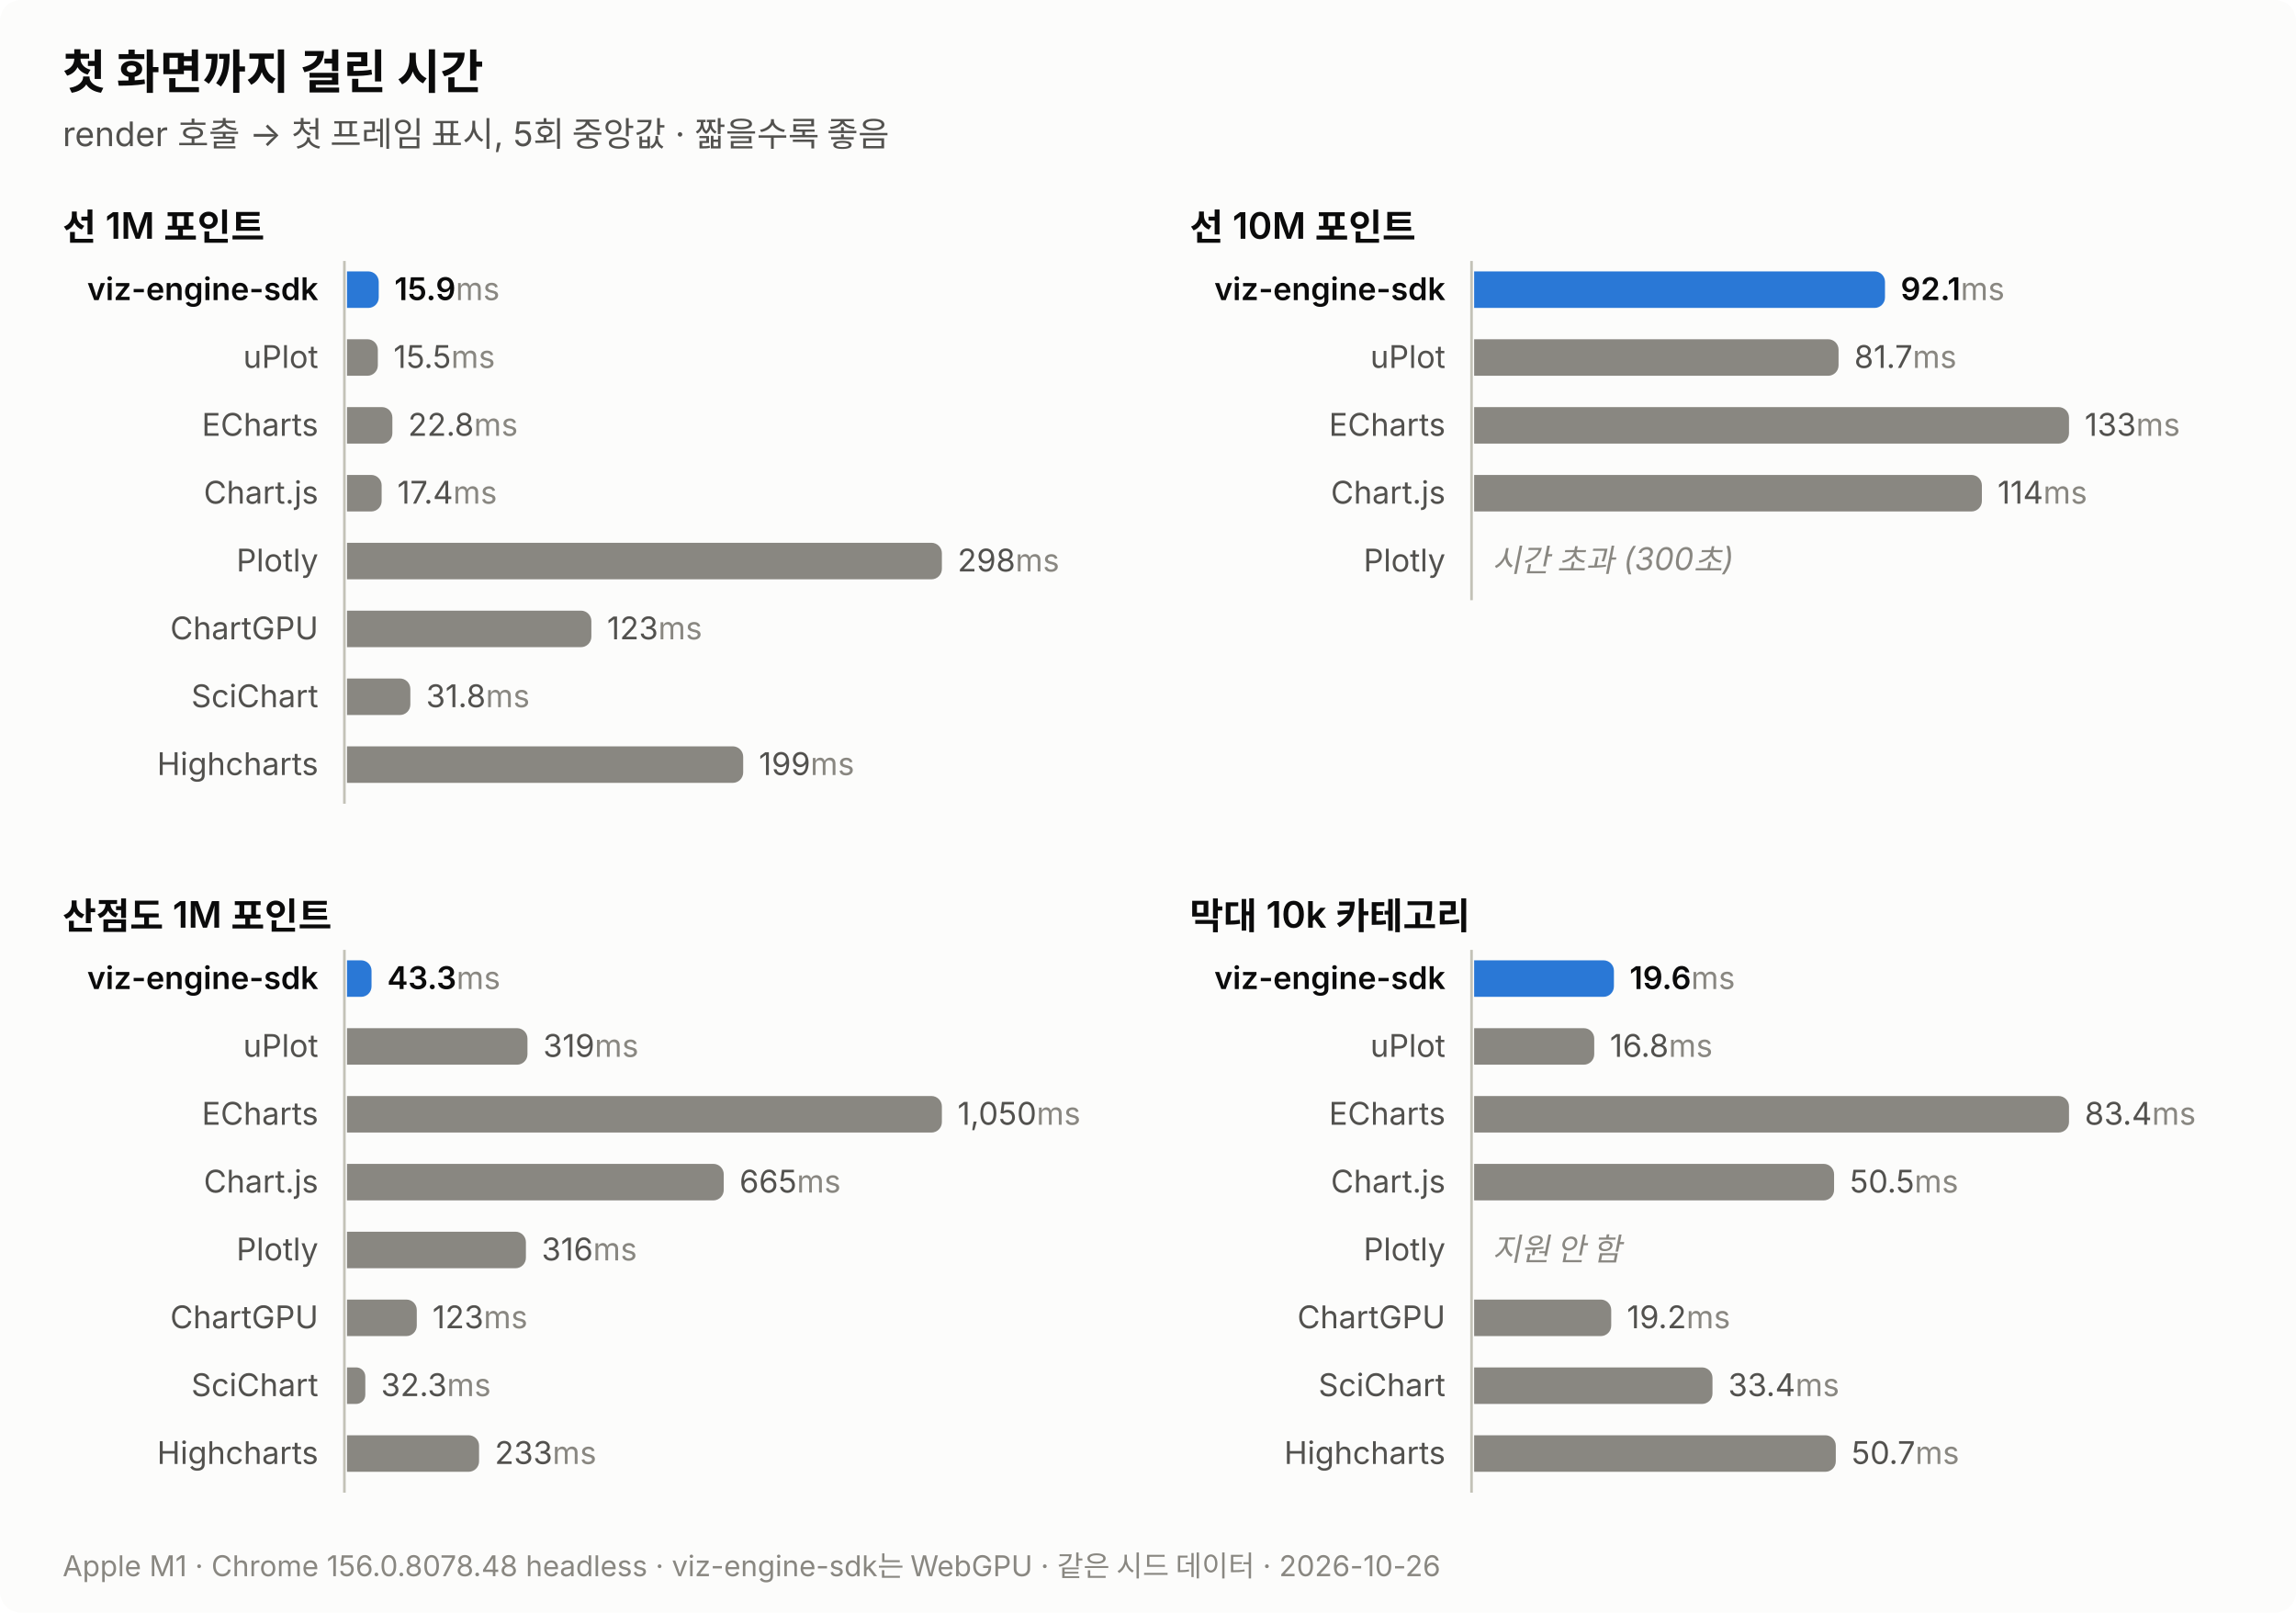
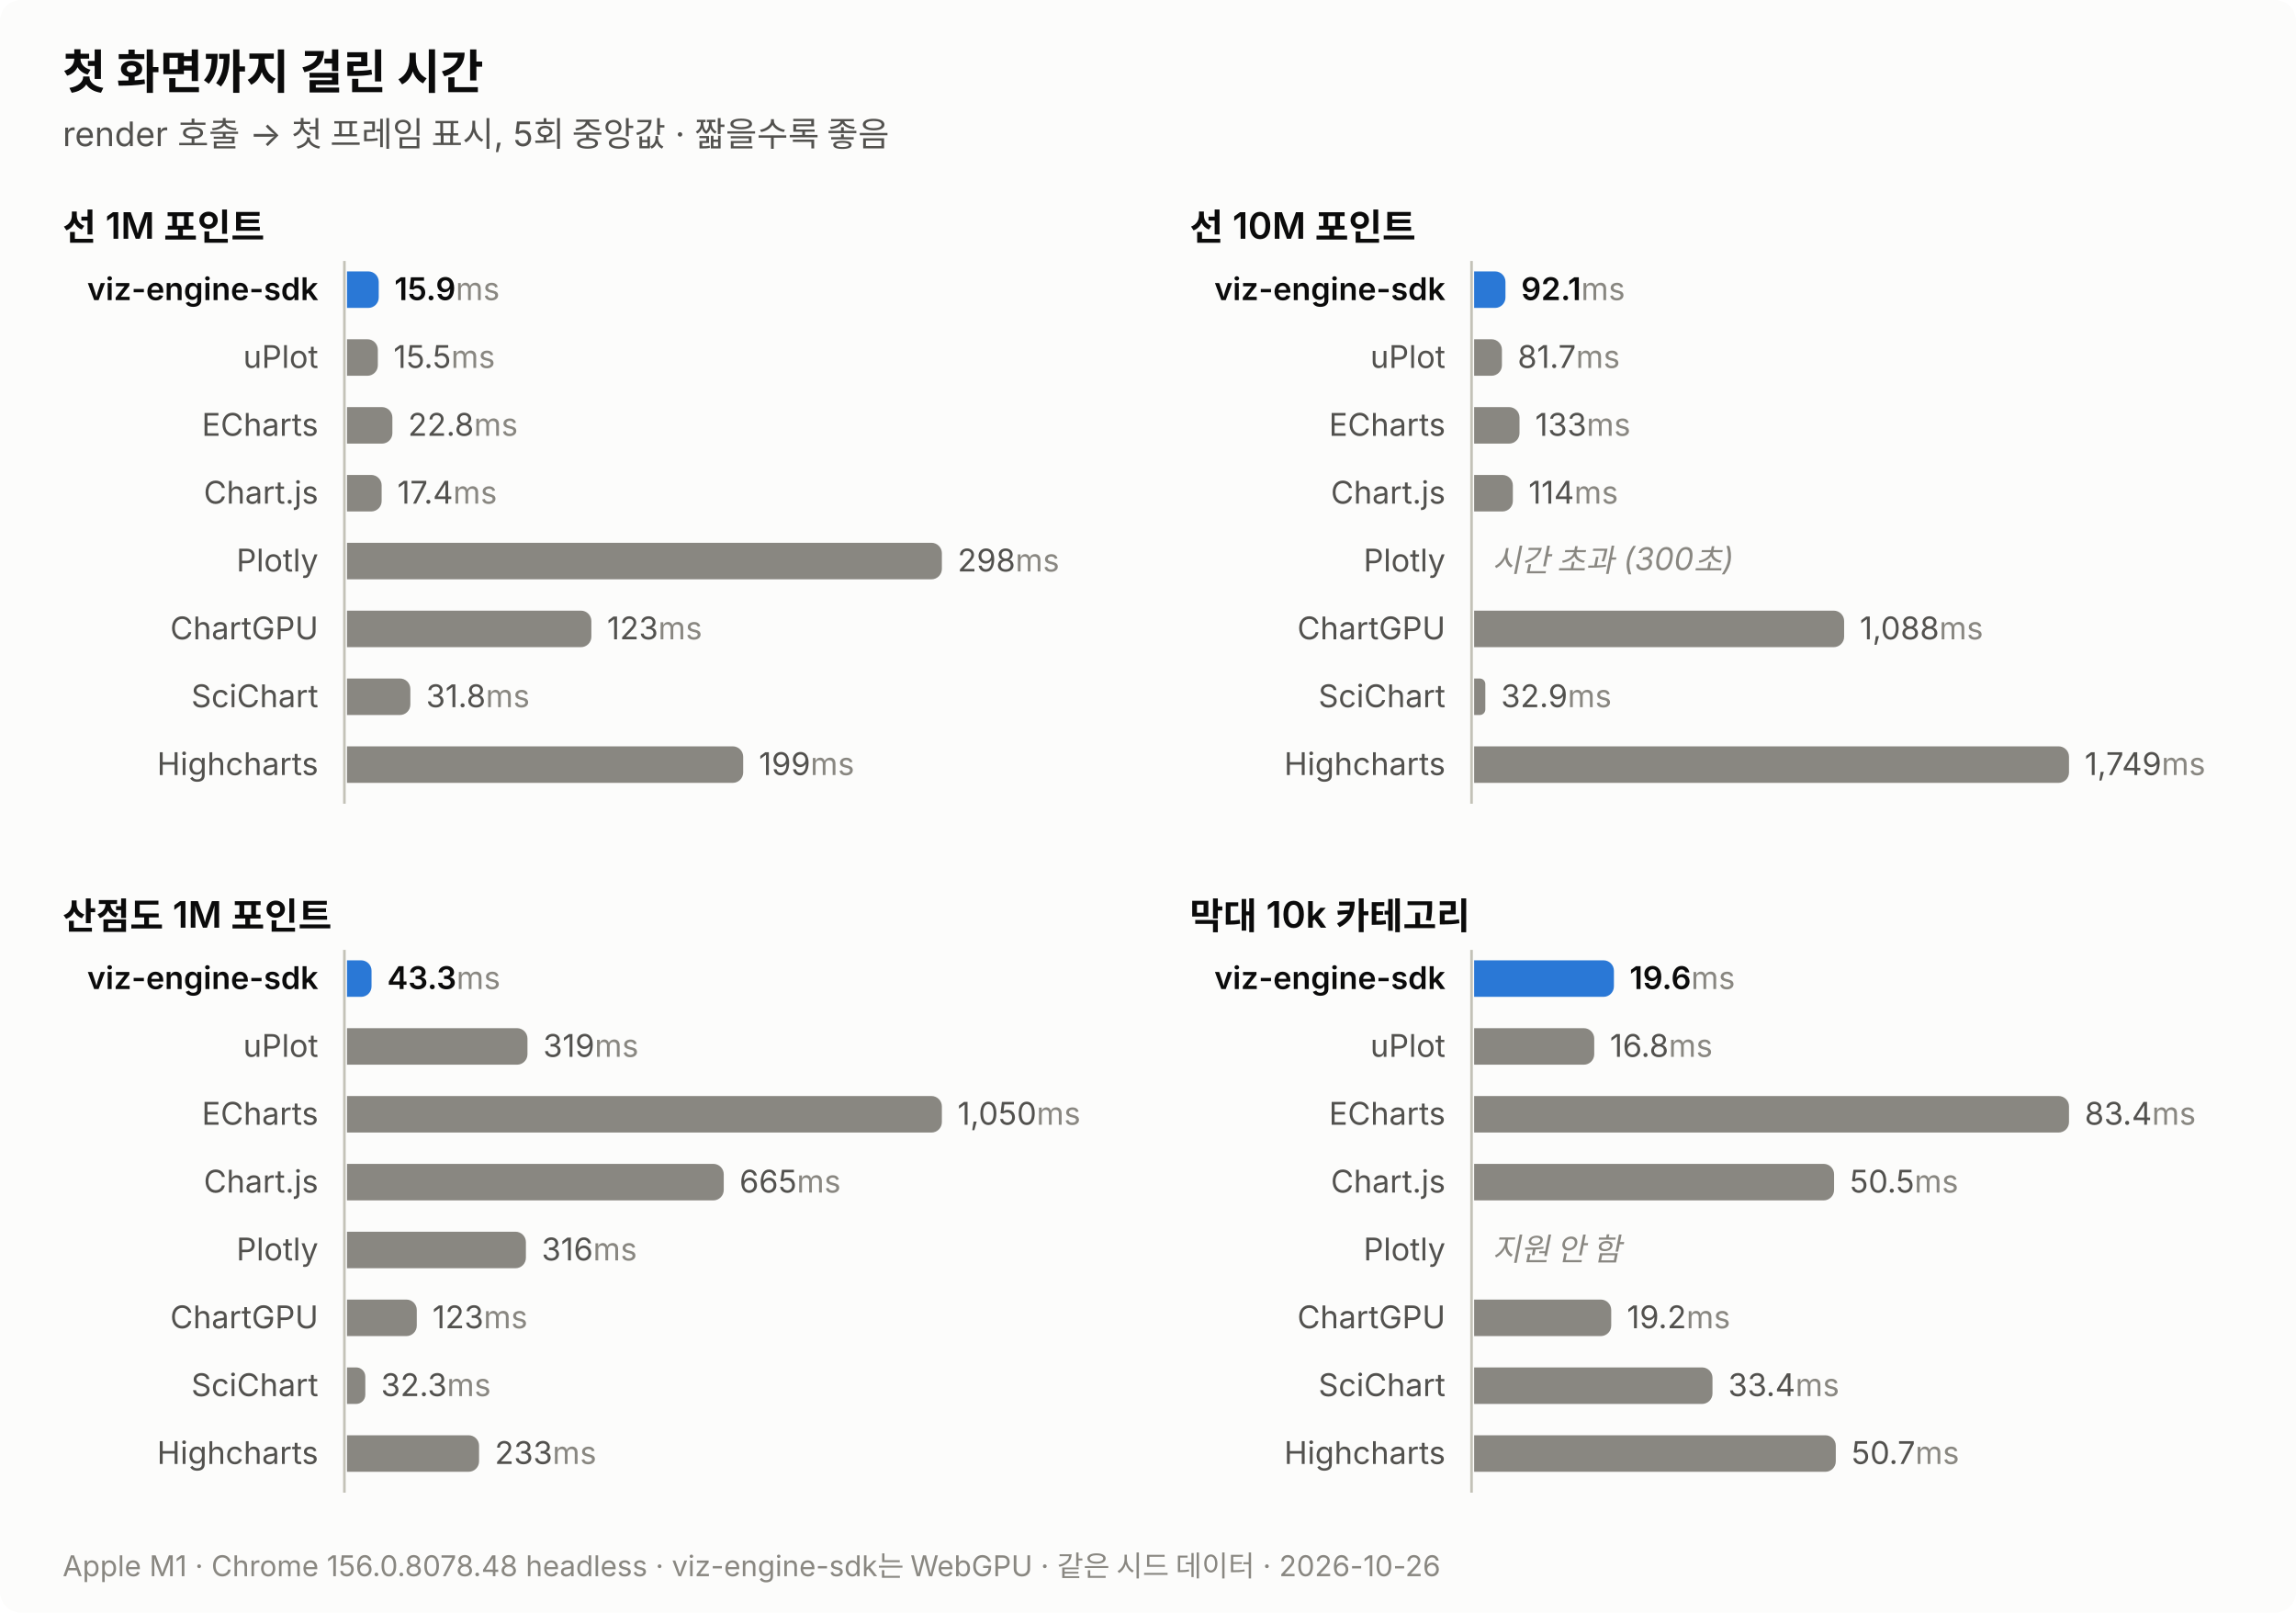
<svg xmlns="http://www.w3.org/2000/svg" width="880" height="618" viewBox="0 0 880 618" font-family="system-ui, -apple-system, &quot;Segoe UI&quot;, &quot;Apple SD Gothic Neo&quot;, &quot;Malgun Gothic&quot;, sans-serif" role="img" aria-labelledby="t d">
  <rect width="880" height="618" rx="8" fill="#fcfcfb" />
  <text x="24" y="34" font-size="18" font-weight="600" fill="#0b0b0b">첫 화면까지 걸린 시간</text>
  <text x="24" y="56" font-size="13" fill="#52514e">render 호출 → 첫 프레임 표시, 5회 중앙값 · 짧을수록 좋음</text>
  <text x="24" y="92" font-size="14" font-weight="600" fill="#0b0b0b">선 1M 포인트</text>
  <line x1="132" y1="100" x2="132" y2="308" stroke="#c3c2b7" stroke-width="1" />
  <text x="122" y="115" font-size="12" text-anchor="end" fill="#0b0b0b" font-weight="600">viz-engine-sdk</text>
  <path d="M133 104h8.161a4 4 0 0 1 4 4v6a4 4 0 0 1 -4 4h-8.161z" fill="#2a78d6" />
  <text x="151.161" y="115" font-size="12" fill="#0b0b0b" font-weight="600" style="font-variant-numeric: tabular-nums">15.9<tspan fill="#898781" font-weight="400"> ms</tspan>
  </text>
  <text x="122" y="141" font-size="12" text-anchor="end" fill="#52514e">uPlot</text>
  <path d="M133 130h7.817a4 4 0 0 1 4 4v6a4 4 0 0 1 -4 4h-7.817z" fill="#898781" />
  <text x="150.817" y="141" font-size="12" fill="#52514e" style="font-variant-numeric: tabular-nums">15.5<tspan fill="#898781" font-weight="400"> ms</tspan>
  </text>
  <text x="122" y="167" font-size="12" text-anchor="end" fill="#52514e">ECharts</text>
  <path d="M133 156h13.389a4 4 0 0 1 4 4v6a4 4 0 0 1 -4 4h-13.389z" fill="#898781" />
  <text x="156.389" y="167" font-size="12" fill="#52514e" style="font-variant-numeric: tabular-nums">22.8<tspan fill="#898781" font-weight="400"> ms</tspan>
  </text>
  <text x="122" y="193" font-size="12" text-anchor="end" fill="#52514e">Chart.js</text>
  <path d="M133 182h9.277a4 4 0 0 1 4 4v6a4 4 0 0 1 -4 4h-9.277z" fill="#898781" />
  <text x="152.277" y="193" font-size="12" fill="#52514e" style="font-variant-numeric: tabular-nums">17.4<tspan fill="#898781" font-weight="400"> ms</tspan>
  </text>
  <text x="122" y="219" font-size="12" text-anchor="end" fill="#52514e">Plotly</text>
  <path d="M133 208h224a4 4 0 0 1 4 4v6a4 4 0 0 1 -4 4h-224z" fill="#898781" />
  <text x="367" y="219" font-size="12" fill="#52514e" style="font-variant-numeric: tabular-nums">298<tspan fill="#898781" font-weight="400"> ms</tspan>
  </text>
  <text x="122" y="245" font-size="12" text-anchor="end" fill="#52514e">ChartGPU</text>
  <path d="M133 234h89.657a4 4 0 0 1 4 4v6a4 4 0 0 1 -4 4h-89.657z" fill="#898781" />
  <text x="232.657" y="245" font-size="12" fill="#52514e" style="font-variant-numeric: tabular-nums">123<tspan fill="#898781" font-weight="400"> ms</tspan>
  </text>
  <text x="122" y="271" font-size="12" text-anchor="end" fill="#52514e">SciChart</text>
  <path d="M133 260h20.276a4 4 0 0 1 4 4v6a4 4 0 0 1 -4 4h-20.276z" fill="#898781" />
  <text x="163.276" y="271" font-size="12" fill="#52514e" style="font-variant-numeric: tabular-nums">31.8<tspan fill="#898781" font-weight="400"> ms</tspan>
  </text>
  <text x="122" y="297" font-size="12" text-anchor="end" fill="#52514e">Highcharts</text>
  <path d="M133 286h147.847a4 4 0 0 1 4 4v6a4 4 0 0 1 -4 4h-147.847z" fill="#898781" />
  <text x="290.847" y="297" font-size="12" fill="#52514e" style="font-variant-numeric: tabular-nums">199<tspan fill="#898781" font-weight="400"> ms</tspan>
  </text>
  <text x="456" y="92" font-size="14" font-weight="600" fill="#0b0b0b">선 10M 포인트</text>
-   <line x1="564" y1="100" x2="564" y2="230" stroke="#c3c2b7" stroke-width="1" />
+   <line x1="564" y1="100" x2="564" y2="308" stroke="#c3c2b7" stroke-width="1" />
  <text x="554" y="115" font-size="12" text-anchor="end" fill="#0b0b0b" font-weight="600">viz-engine-sdk</text>
-   <path d="M565 104h153.469a4 4 0 0 1 4 4v6a4 4 0 0 1 -4 4h-153.469z" fill="#2a78d6" />
-   <text x="728.469" y="115" font-size="12" fill="#0b0b0b" font-weight="600" style="font-variant-numeric: tabular-nums">92.1<tspan fill="#898781" font-weight="400"> ms</tspan>
+   <path d="M565 104h8.009a4 4 0 0 1 4 4v6a4 4 0 0 1 -4 4h-8.009z" fill="#2a78d6" />
+   <text x="583.009" y="115" font-size="12" fill="#0b0b0b" font-weight="600" style="font-variant-numeric: tabular-nums">92.1<tspan fill="#898781" font-weight="400"> ms</tspan>
  </text>
  <text x="554" y="141" font-size="12" text-anchor="end" fill="#52514e">uPlot</text>
-   <path d="M565 130h135.678a4 4 0 0 1 4 4v6a4 4 0 0 1 -4 4h-135.678z" fill="#898781" />
-   <text x="710.678" y="141" font-size="12" fill="#52514e" style="font-variant-numeric: tabular-nums">81.7<tspan fill="#898781" font-weight="400"> ms</tspan>
+   <path d="M565 130h6.652a4 4 0 0 1 4 4v6a4 4 0 0 1 -4 4h-6.652z" fill="#898781" />
+   <text x="581.652" y="141" font-size="12" fill="#52514e" style="font-variant-numeric: tabular-nums">81.7<tspan fill="#898781" font-weight="400"> ms</tspan>
  </text>
  <text x="554" y="167" font-size="12" text-anchor="end" fill="#52514e">ECharts</text>
-   <path d="M565 156h224a4 4 0 0 1 4 4v6a4 4 0 0 1 -4 4h-224z" fill="#898781" />
-   <text x="799" y="167" font-size="12" fill="#52514e" style="font-variant-numeric: tabular-nums">133<tspan fill="#898781" font-weight="400"> ms</tspan>
+   <path d="M565 156h13.387a4 4 0 0 1 4 4v6a4 4 0 0 1 -4 4h-13.387z" fill="#898781" />
+   <text x="588.387" y="167" font-size="12" fill="#52514e" style="font-variant-numeric: tabular-nums">133<tspan fill="#898781" font-weight="400"> ms</tspan>
  </text>
  <text x="554" y="193" font-size="12" text-anchor="end" fill="#52514e">Chart.js</text>
-   <path d="M565 182h190.606a4 4 0 0 1 4 4v6a4 4 0 0 1 -4 4h-190.606z" fill="#898781" />
-   <text x="765.606" y="193" font-size="12" fill="#52514e" style="font-variant-numeric: tabular-nums">114<tspan fill="#898781" font-weight="400"> ms</tspan>
+   <path d="M565 182h10.841a4 4 0 0 1 4 4v6a4 4 0 0 1 -4 4h-10.841z" fill="#898781" />
+   <text x="585.841" y="193" font-size="12" fill="#52514e" style="font-variant-numeric: tabular-nums">114<tspan fill="#898781" font-weight="400"> ms</tspan>
  </text>
  <text x="554" y="219" font-size="12" text-anchor="end" fill="#52514e">Plotly</text>
  <text x="572" y="219" font-size="12" font-style="italic" fill="#898781">시간 초과 (300초)</text>
+   <text x="554" y="245" font-size="12" text-anchor="end" fill="#52514e">ChartGPU</text>
+   <path d="M565 234h137.812a4 4 0 0 1 4 4v6a4 4 0 0 1 -4 4h-137.812z" fill="#898781" />
+   <text x="712.812" y="245" font-size="12" fill="#52514e" style="font-variant-numeric: tabular-nums">1,088<tspan fill="#898781" font-weight="400"> ms</tspan>
+   </text>
+   <text x="554" y="271" font-size="12" text-anchor="end" fill="#52514e">SciChart</text>
+   <path d="M565 260h2.145a2.145 2.145 0 0 1 2.145 2.145v9.711a2.145 2.145 0 0 1 -2.145 2.145h-2.145z" fill="#898781" />
+   <text x="575.289" y="271" font-size="12" fill="#52514e" style="font-variant-numeric: tabular-nums">32.9<tspan fill="#898781" font-weight="400"> ms</tspan>
+   </text>
+   <text x="554" y="297" font-size="12" text-anchor="end" fill="#52514e">Highcharts</text>
+   <path d="M565 286h224a4 4 0 0 1 4 4v6a4 4 0 0 1 -4 4h-224z" fill="#898781" />
+   <text x="799" y="297" font-size="12" fill="#52514e" style="font-variant-numeric: tabular-nums">1,749<tspan fill="#898781" font-weight="400"> ms</tspan>
+   </text>
  <text x="24" y="356" font-size="14" font-weight="600" fill="#0b0b0b">산점도 1M 포인트</text>
  <line x1="132" y1="364" x2="132" y2="572" stroke="#c3c2b7" stroke-width="1" />
  <text x="122" y="379" font-size="12" text-anchor="end" fill="#0b0b0b" font-weight="600">viz-engine-sdk</text>
  <path d="M133 368h5.4a4 4 0 0 1 4 4v6a4 4 0 0 1 -4 4h-5.4z" fill="#2a78d6" />
  <text x="148.4" y="379" font-size="12" fill="#0b0b0b" font-weight="600" style="font-variant-numeric: tabular-nums">43.3<tspan fill="#898781" font-weight="400"> ms</tspan>
  </text>
  <text x="122" y="405" font-size="12" text-anchor="end" fill="#52514e">uPlot</text>
  <path d="M133 394h65.165a4 4 0 0 1 4 4v6a4 4 0 0 1 -4 4h-65.165z" fill="#898781" />
  <text x="208.165" y="405" font-size="12" fill="#52514e" style="font-variant-numeric: tabular-nums">319<tspan fill="#898781" font-weight="400"> ms</tspan>
  </text>
  <text x="122" y="431" font-size="12" text-anchor="end" fill="#52514e">ECharts</text>
  <path d="M133 420h224a4 4 0 0 1 4 4v6a4 4 0 0 1 -4 4h-224z" fill="#898781" />
  <text x="367" y="431" font-size="12" fill="#52514e" style="font-variant-numeric: tabular-nums">1,050<tspan fill="#898781" font-weight="400"> ms</tspan>
  </text>
  <text x="122" y="457" font-size="12" text-anchor="end" fill="#52514e">Chart.js</text>
  <path d="M133 446h140.397a4 4 0 0 1 4 4v6a4 4 0 0 1 -4 4h-140.397z" fill="#898781" />
  <text x="283.397" y="457" font-size="12" fill="#52514e" style="font-variant-numeric: tabular-nums">665<tspan fill="#898781" font-weight="400"> ms</tspan>
  </text>
  <text x="122" y="483" font-size="12" text-anchor="end" fill="#52514e">Plotly</text>
  <path d="M133 472h64.568a4 4 0 0 1 4 4v6a4 4 0 0 1 -4 4h-64.568z" fill="#898781" />
  <text x="207.568" y="483" font-size="12" fill="#52514e" style="font-variant-numeric: tabular-nums">316<tspan fill="#898781" font-weight="400"> ms</tspan>
  </text>
  <text x="122" y="509" font-size="12" text-anchor="end" fill="#52514e">ChartGPU</text>
  <path d="M133 498h22.744a4 4 0 0 1 4 4v6a4 4 0 0 1 -4 4h-22.744z" fill="#898781" />
  <text x="165.744" y="509" font-size="12" fill="#52514e" style="font-variant-numeric: tabular-nums">123<tspan fill="#898781" font-weight="400"> ms</tspan>
  </text>
  <text x="122" y="535" font-size="12" text-anchor="end" fill="#52514e">SciChart</text>
  <path d="M133 524h3.507a3.507 3.507 0 0 1 3.507 3.507v6.987a3.507 3.507 0 0 1 -3.507 3.507h-3.507z" fill="#898781" />
  <text x="146.013" y="535" font-size="12" fill="#52514e" style="font-variant-numeric: tabular-nums">32.3<tspan fill="#898781" font-weight="400"> ms</tspan>
  </text>
  <text x="122" y="561" font-size="12" text-anchor="end" fill="#52514e">Highcharts</text>
  <path d="M133 550h46.616a4 4 0 0 1 4 4v6a4 4 0 0 1 -4 4h-46.616z" fill="#898781" />
  <text x="189.616" y="561" font-size="12" fill="#52514e" style="font-variant-numeric: tabular-nums">233<tspan fill="#898781" font-weight="400"> ms</tspan>
  </text>
  <text x="456" y="356" font-size="14" font-weight="600" fill="#0b0b0b">막대 10k 카테고리</text>
  <line x1="564" y1="364" x2="564" y2="572" stroke="#c3c2b7" stroke-width="1" />
  <text x="554" y="379" font-size="12" text-anchor="end" fill="#0b0b0b" font-weight="600">viz-engine-sdk</text>
  <path d="M565 368h49.576a4 4 0 0 1 4 4v6a4 4 0 0 1 -4 4h-49.576z" fill="#2a78d6" />
  <text x="624.576" y="379" font-size="12" fill="#0b0b0b" font-weight="600" style="font-variant-numeric: tabular-nums">19.6<tspan fill="#898781" font-weight="400"> ms</tspan>
  </text>
  <text x="554" y="405" font-size="12" text-anchor="end" fill="#52514e">uPlot</text>
  <path d="M565 394h42.032a4 4 0 0 1 4 4v6a4 4 0 0 1 -4 4h-42.032z" fill="#898781" />
  <text x="617.032" y="405" font-size="12" fill="#52514e" style="font-variant-numeric: tabular-nums">16.8<tspan fill="#898781" font-weight="400"> ms</tspan>
  </text>
  <text x="554" y="431" font-size="12" text-anchor="end" fill="#52514e">ECharts</text>
  <path d="M565 420h224a4 4 0 0 1 4 4v6a4 4 0 0 1 -4 4h-224z" fill="#898781" />
  <text x="799" y="431" font-size="12" fill="#52514e" style="font-variant-numeric: tabular-nums">83.4<tspan fill="#898781" font-weight="400"> ms</tspan>
  </text>
  <text x="554" y="457" font-size="12" text-anchor="end" fill="#52514e">Chart.js</text>
  <path d="M565 446h133.959a4 4 0 0 1 4 4v6a4 4 0 0 1 -4 4h-133.959z" fill="#898781" />
  <text x="708.959" y="457" font-size="12" fill="#52514e" style="font-variant-numeric: tabular-nums">50.5<tspan fill="#898781" font-weight="400"> ms</tspan>
  </text>
  <text x="554" y="483" font-size="12" text-anchor="end" fill="#52514e">Plotly</text>
  <text x="572" y="483" font-size="12" font-style="italic" fill="#898781">지원 안 함</text>
  <text x="554" y="509" font-size="12" text-anchor="end" fill="#52514e">ChartGPU</text>
  <path d="M565 498h48.538a4 4 0 0 1 4 4v6a4 4 0 0 1 -4 4h-48.538z" fill="#898781" />
  <text x="623.538" y="509" font-size="12" fill="#52514e" style="font-variant-numeric: tabular-nums">19.2<tspan fill="#898781" font-weight="400"> ms</tspan>
  </text>
  <text x="554" y="535" font-size="12" text-anchor="end" fill="#52514e">SciChart</text>
  <path d="M565 524h87.353a4 4 0 0 1 4 4v6a4 4 0 0 1 -4 4h-87.353z" fill="#898781" />
  <text x="662.353" y="535" font-size="12" fill="#52514e" style="font-variant-numeric: tabular-nums">33.4<tspan fill="#898781" font-weight="400"> ms</tspan>
  </text>
  <text x="554" y="561" font-size="12" text-anchor="end" fill="#52514e">Highcharts</text>
  <path d="M565 550h134.615a4 4 0 0 1 4 4v6a4 4 0 0 1 -4 4h-134.615z" fill="#898781" />
  <text x="709.615" y="561" font-size="12" fill="#52514e" style="font-variant-numeric: tabular-nums">50.7<tspan fill="#898781" font-weight="400"> ms</tspan>
  </text>
  <text x="24" y="604" font-size="11" fill="#898781">Apple M1 · Chrome 156.0.8078.48 headless · viz-engine-sdk는 WebGPU · 같은 시드 데이터 · 2026-10-26</text>
</svg>
